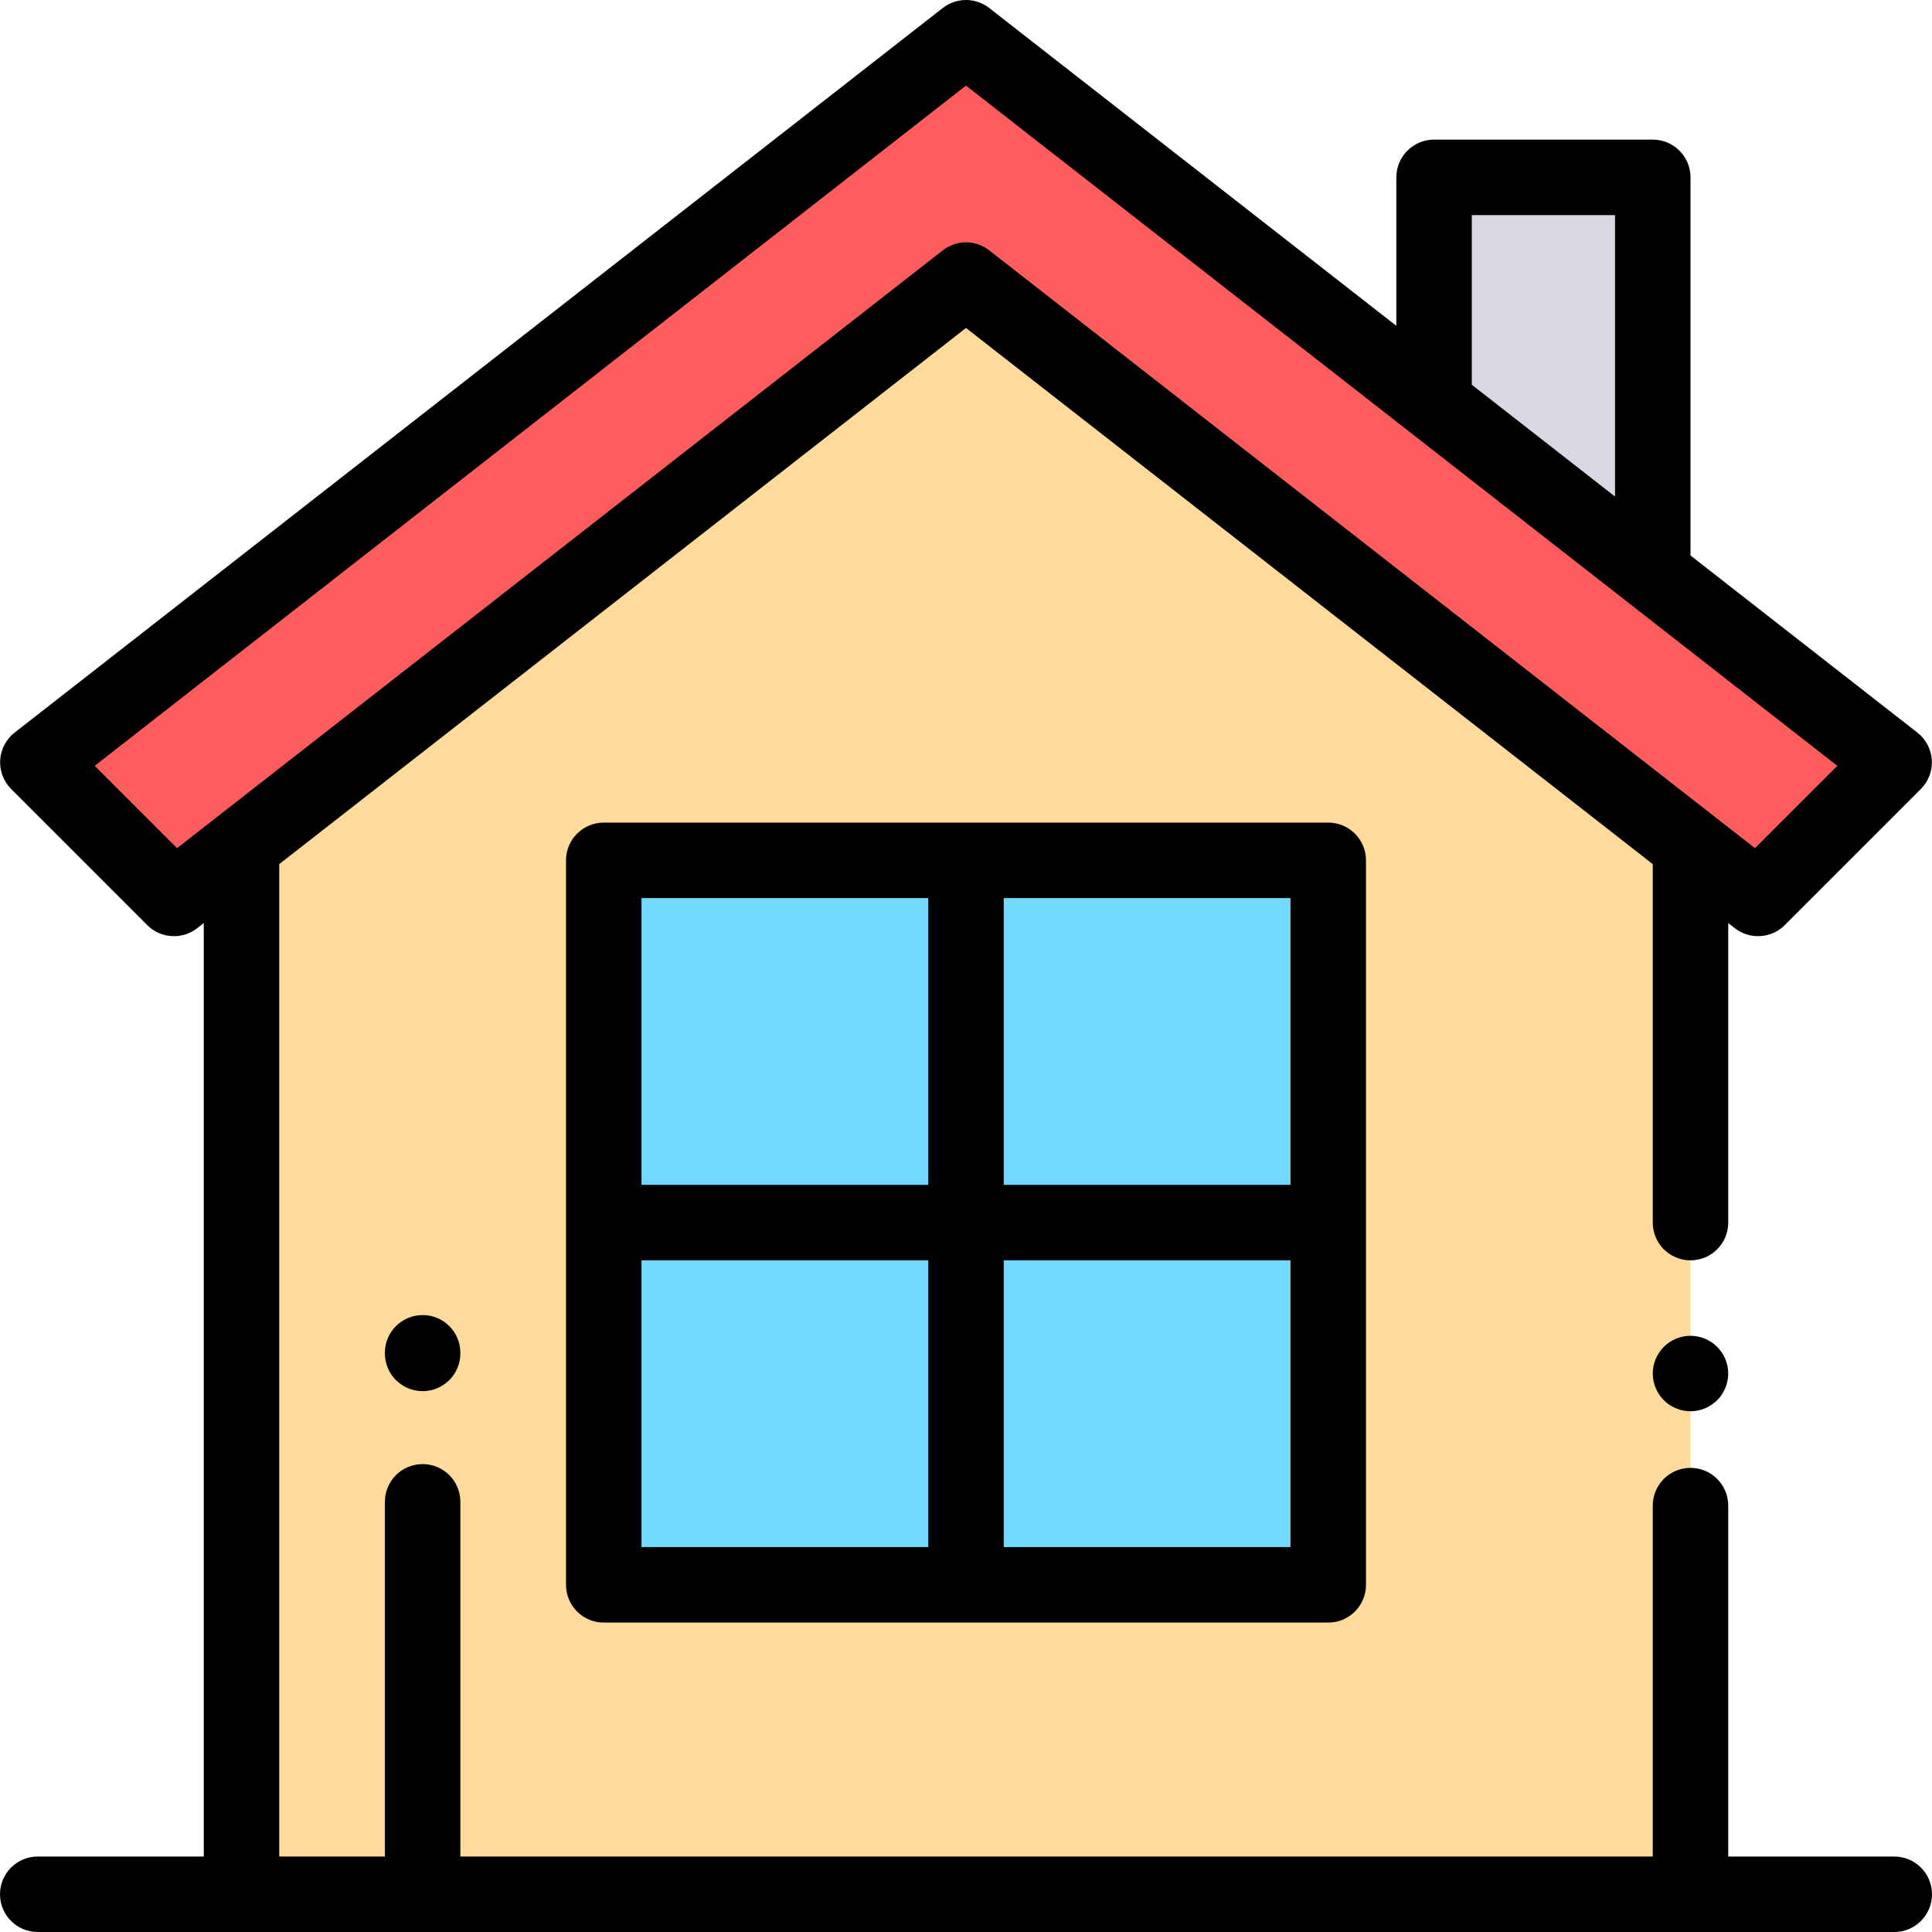
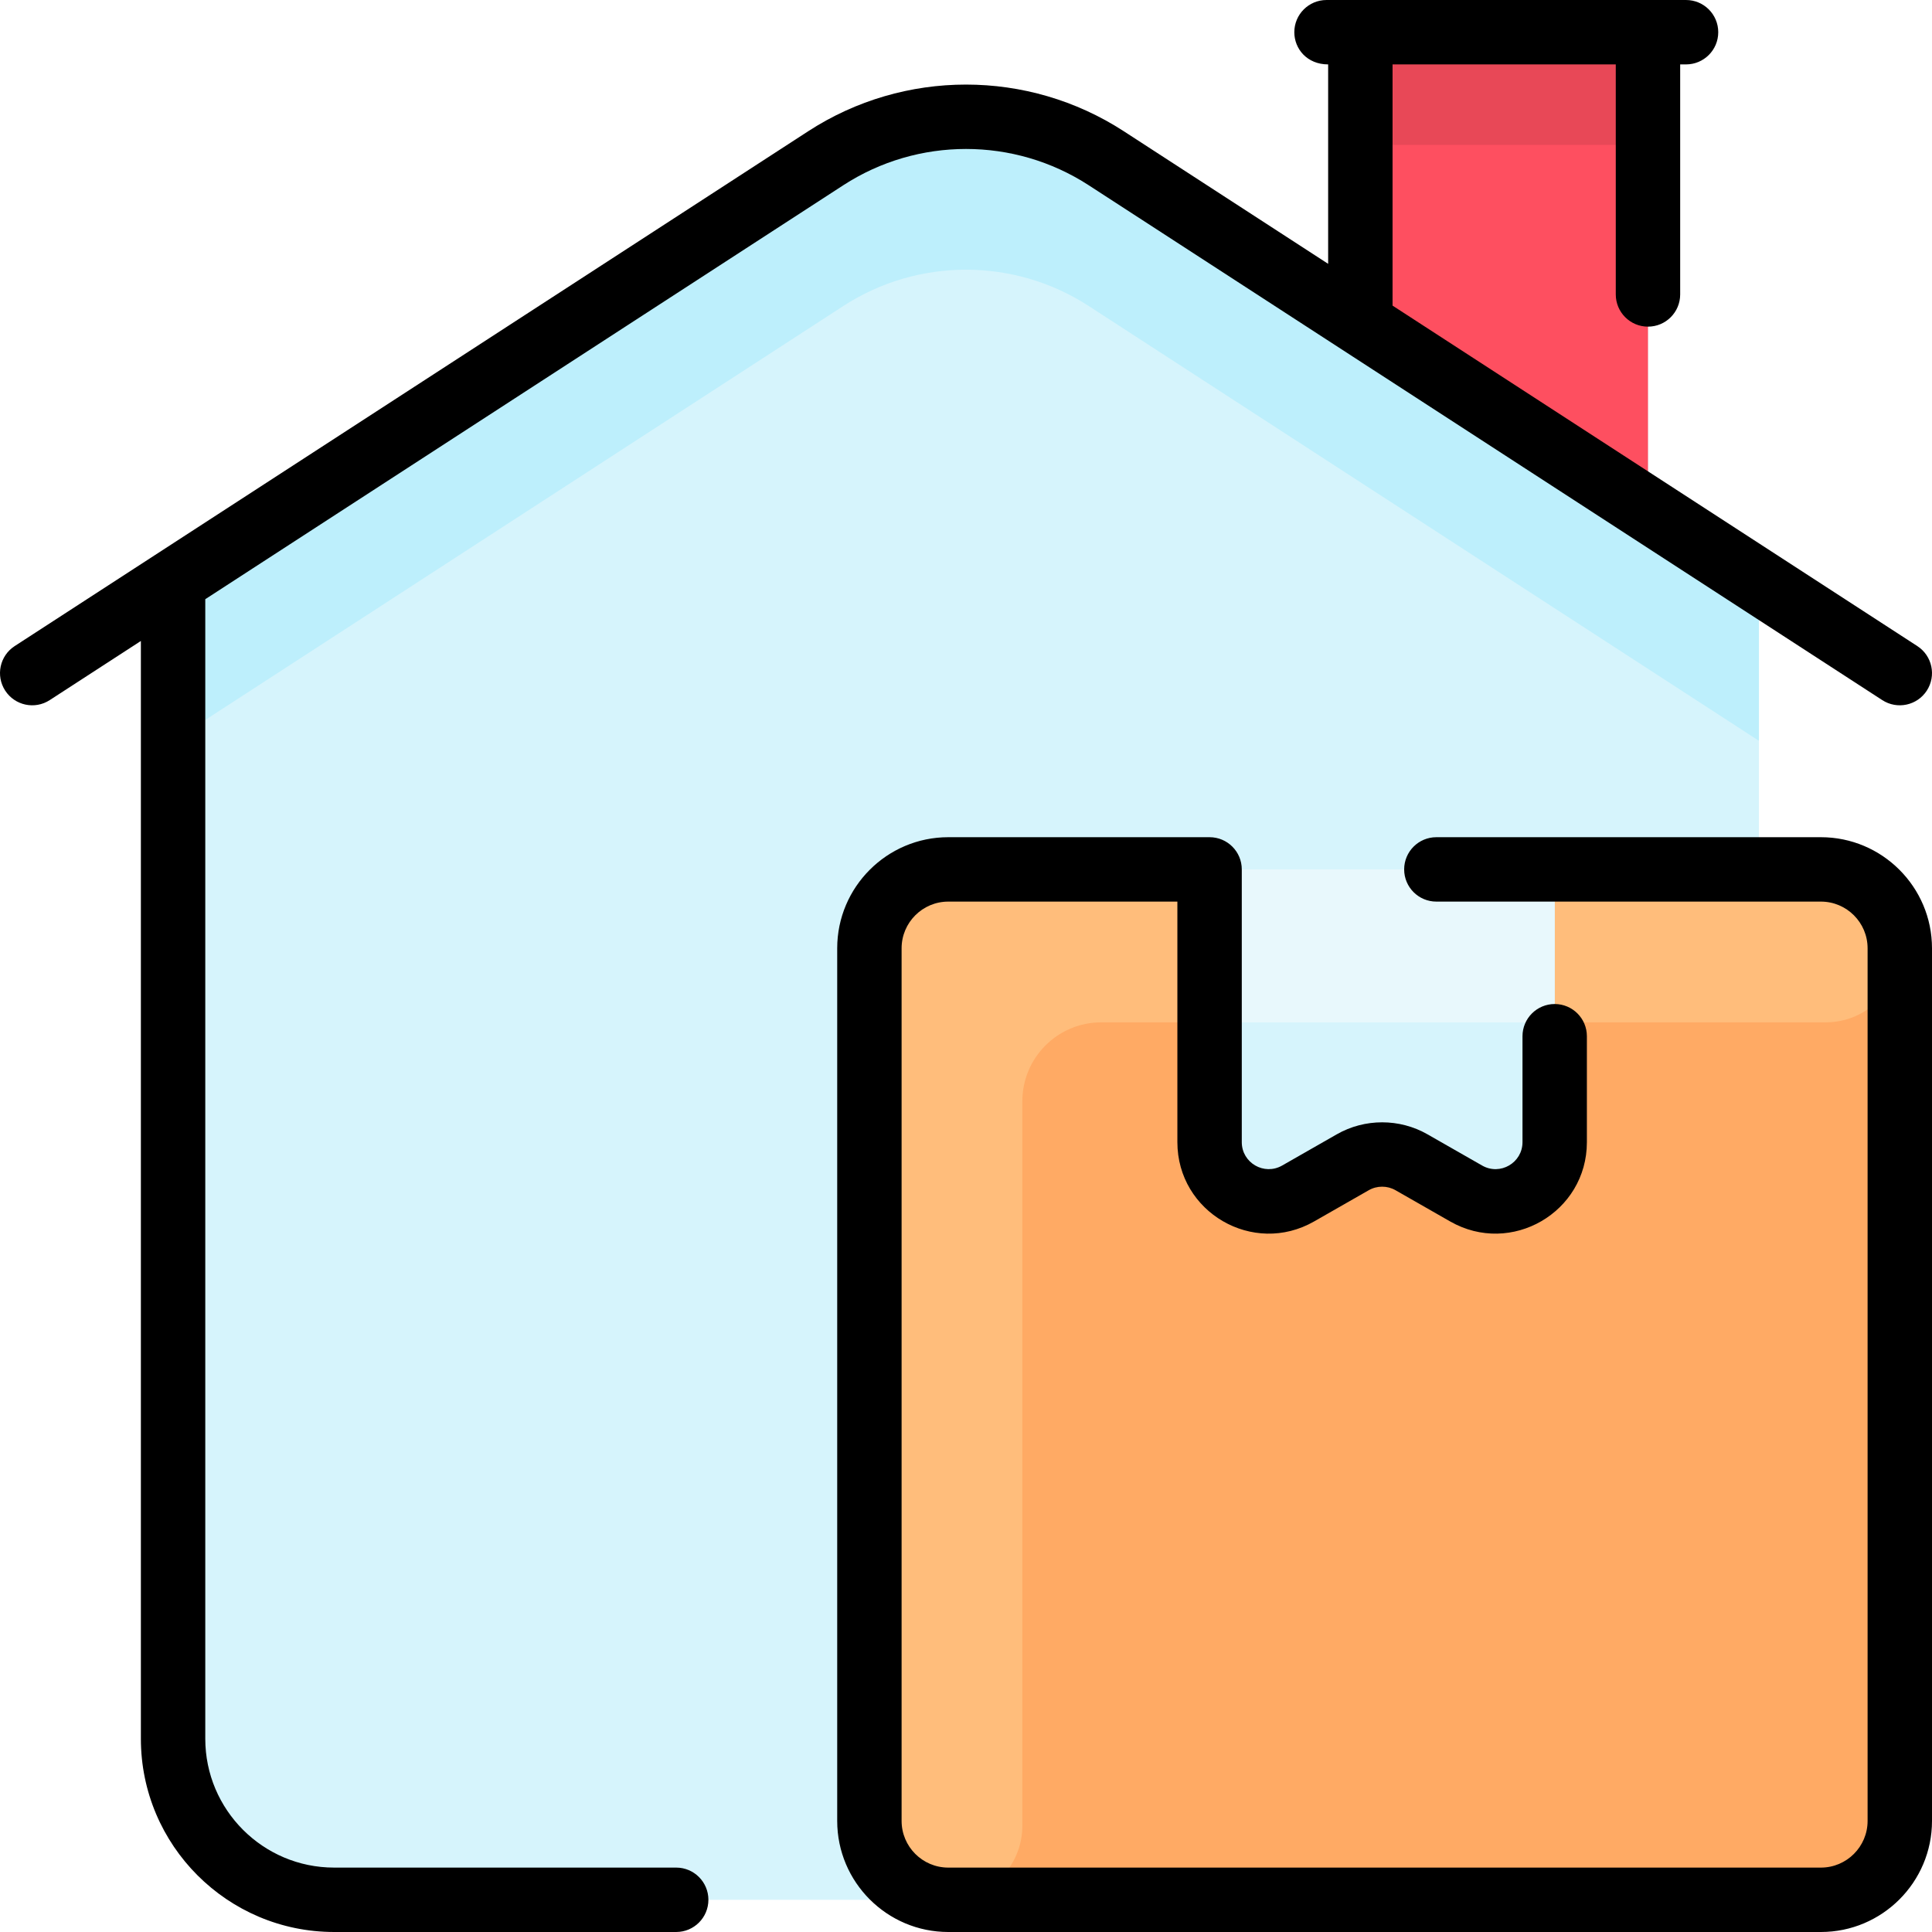
- <svg xmlns="http://www.w3.org/2000/svg" version="1.1" id="Capa_1" x="0px" y="0px" viewBox="0 0 512 512" style="enable-background:new 0 0 512 512;" xml:space="preserve">
-   <polygon style="fill:#FEDA9B;" points="448,224.285 448,502 64,502 64,226 256,74.229 " />
-   <polygon style="fill:#D8D8E4;" points="438,152.072 438,47 380.042,47 380.042,106.861 " />
-   <rect x="160" y="228" style="fill:#72D8FF;" width="192" height="192" />
-   <polygon style="fill:#FF5D5D;" points="256,10 10.029,202.029 46.098,238.098 256,74.229 465.902,238.098 501.971,202.029 " />
-   <path d="M448,354c-2.63,0-5.21,1.069-7.07,2.93S438,361.359,438,364c0,2.63,1.069,5.21,2.93,7.069c1.86,1.86,4.44,2.931,7.07,2.931  s5.21-1.07,7.069-2.931C456.93,369.21,458,366.63,458,364s-1.07-5.21-2.931-7.07C453.21,355.069,450.63,354,448,354z" />
-   <path d="M502,492h-44v-93c0-5.522-4.478-10-10-10s-10,4.478-10,10v93H122v-94c0-5.522-4.478-10-10-10s-10,4.478-10,10v94H74V229.002  L256,86.915l182,142.087V324c0,5.522,4.478,10,10,10s10-4.478,10-10v-79.384l1.748,1.365c1.817,1.419,3.988,2.118,6.15,2.118  c2.572,0,5.134-0.989,7.074-2.929l36.069-36.07c2.025-2.026,3.085-4.824,2.91-7.684c-0.176-2.86-1.569-5.507-3.828-7.27L448,147.208  V47c0-5.523-4.478-10-10-10h-57.958c-5.522,0-10,4.477-10,10v39.346L262.153,2.118c-3.615-2.823-8.691-2.823-12.307,0L3.876,194.146  c-2.259,1.763-3.652,4.41-3.828,7.27c-0.175,2.86,0.885,5.657,2.91,7.684l36.069,36.07c3.57,3.569,9.244,3.919,13.225,0.811  L54,244.616V492H10c-5.522,0-10,4.478-10,10s4.478,10,10,10h492c5.522,0,10-4.478,10-10S507.522,492,502,492z M390.042,57H428  v74.594l-37.958-29.634V57z M46.916,224.774l-21.82-21.821L256,22.686l230.904,180.267l-21.82,21.821L262.153,66.346  c-1.808-1.412-3.98-2.118-6.153-2.118s-4.346,0.706-6.153,2.118L46.916,224.774z" />
-   <path d="M160,218c-5.522,0-10,4.477-10,10v192c0,5.522,4.478,10,10,10h192c5.522,0,10-4.478,10-10V228c0-5.523-4.478-10-10-10H160z   M342,314h-76v-76h76V314z M246,238v76h-76v-76H246z M170,334h76v76h-76V334z M266,410v-76h76v76H266z" />
-   <path d="M102,358.506v0.161c0,5.522,4.478,10,10,10s10-4.478,10-10v-0.161c0-5.522-4.478-10-10-10S102,352.983,102,358.506z" />
-   <g>
- </g>
-   <g>
- </g>
-   <g>
- </g>
-   <g>
- </g>
-   <g>
- </g>
-   <g>
- </g>
-   <g>
- </g>
-   <g>
- </g>
-   <g>
- </g>
-   <g>
- </g>
-   <g>
- </g>
-   <g>
- </g>
-   <g>
- </g>
-   <g>
- </g>
-   <g>
- </g>
+ <svg xmlns="http://www.w3.org/2000/svg" id="Layer_1" enable-background="new 0 0 480.002 480.002" height="512" viewBox="0 0 480.002 480.002" width="512">
+   <path d="m437.001 144.521v287.48c0 22.09-17.91 40-40 40h-314c-22.09 0-40-17.91-40-40v-287.48l162.17-105.21c21.18-13.75 48.48-13.75 69.66 0l63.15 40.97v-72.28h71.46v118.64z" fill="#d6f4fc" />
+   <path d="m409.441 8.001v118.64l-71.46-46.36c0-10.038 0-62.173 0-72.28z" fill="#fe4f60" />
+   <path d="m437.001 144.521v39.53l-166.52-108.03c-18.52-12.02-42.44-12.02-60.95 0l-166.53 108.04v-39.54l162.17-105.21c21.18-13.75 48.48-13.75 69.66 0 6.806 4.416 156.699 101.661 162.17 105.21z" fill="#bdeffc" />
+   <path d="m337.981 8.001h71.46v28h-71.46z" fill="#e84857" />
+   <path d="m472.001 235.601v216.8c0 10.83-8.77 19.6-19.6 19.6h-216.8c-10.83 0-19.6-8.77-19.6-19.6v-216.8c0-10.83 8.77-19.6 19.6-19.6h216.8c10.83 0 19.6 8.77 19.6 19.6z" fill="#ffaa64" />
+   <path d="m472.001 235.601c0 10.145-8.221 18.4-18.4 18.4h-180c-10.825 0-19.6 8.775-19.6 19.6v180c0 10.162-8.238 18.4-18.4 18.4-10.817 0-19.6-8.767-19.6-19.6v-216.8c0-10.825 8.775-19.6 19.6-19.6h216.8c10.825 0 19.6 8.775 19.6 19.6z" fill="#ffbd7b" />
+   <path d="m386.261 216.001v67.76c0 11.29-12.19 18.36-21.99 12.76l-13.59-7.76c-4.52-2.58-10.07-2.58-14.58 0l-13.59 7.76c-9.8 5.6-21.99-1.47-21.99-12.76v-67.76z" fill="#d6f4fc" />
+   <path d="m300.521 216.001h85.74v38h-85.74z" fill="#e8f8fc" />
+   <path d="m176.001 472.001c0 4.418-3.582 8-8 8h-85c-26.468 0-48-21.532-48-48v-272.752l-22.646 14.692c-3.706 2.406-8.66 1.35-11.065-2.356-2.405-3.707-1.35-8.661 2.356-11.065l197.166-127.923c23.807-15.445 54.57-15.445 78.377 0l50.788 32.952v-49.548c-5.279 0-8.407-3.904-8.407-8 0-4.418 3.582-8 8-8h89.325c4.418 0 8 3.582 8 8s-3.582 8-8 8h-1.458v57.154c0 4.418-3.582 8-8 8s-8-3.582-8-8v-57.154h-55.46v59.928l130.378 84.59c3.706 2.404 4.762 7.358 2.356 11.065-2.405 3.706-7.358 4.762-11.065 2.356l-197.166-127.922c-18.516-12.012-42.443-12.012-60.959 0l-158.52 102.85v283.133c0 17.645 14.355 32 32 32h85c4.418 0 8 3.582 8 8zm276.402-264h-95.541c-4.418 0-8 3.582-8 8s3.582 8 8 8h95.541c6.395 0 11.598 5.203 11.598 11.598v216.805c0 6.395-5.203 11.598-11.598 11.598h-216.804c-6.395 0-11.598-5.203-11.598-11.598v-216.805c0-6.395 5.203-11.598 11.598-11.598h56.919v59.763c0 17.428 18.82 28.36 33.96 19.708l13.587-7.764c2.051-1.172 4.597-1.172 6.647 0l13.587 7.764c15.129 8.647 33.961-2.267 33.961-19.708v-26.317c0-4.418-3.582-8-8-8s-8 3.582-8 8v26.317c0 5.141-5.548 8.372-10.022 5.815l-13.588-7.764c-6.944-3.969-15.576-3.969-22.522 0l-13.588 7.764c-4.463 2.551-10.021-.664-10.021-5.815v-67.763c0-4.418-3.582-8-8-8h-64.919c-15.218 0-27.598 12.38-27.598 27.598v216.805c0 15.218 12.38 27.598 27.598 27.598h216.805c15.218 0 27.598-12.38 27.598-27.598v-216.805c-.002-15.218-12.382-27.598-27.6-27.598z" />
</svg>
